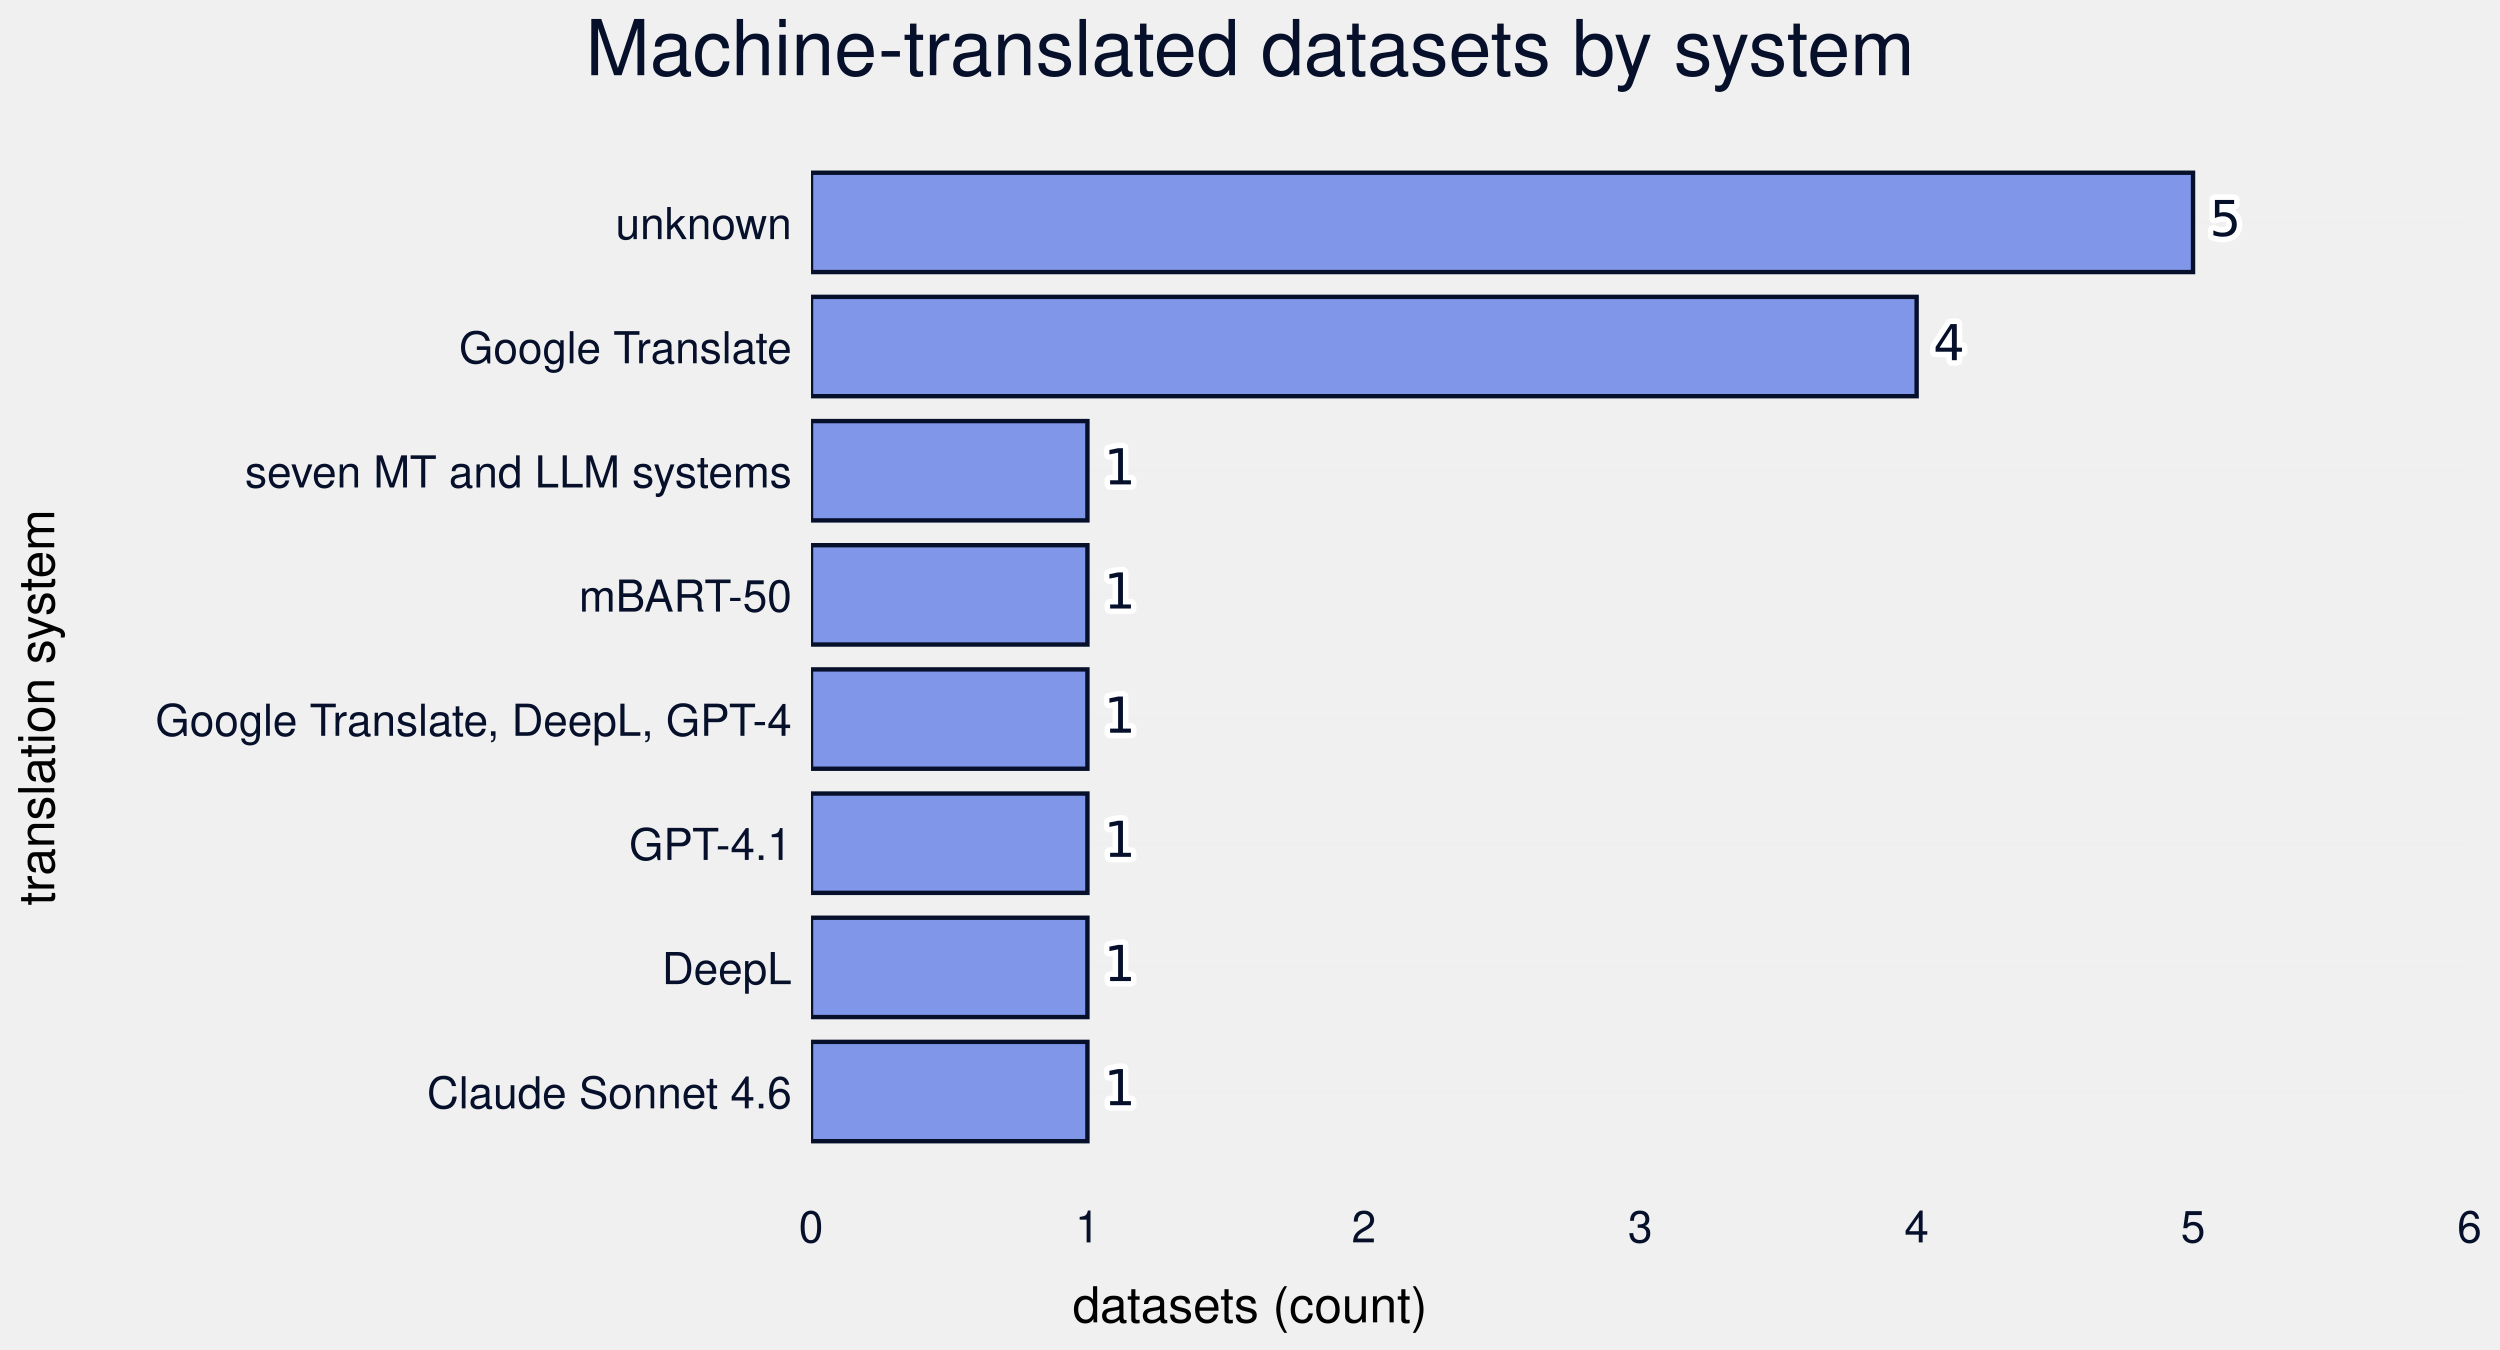
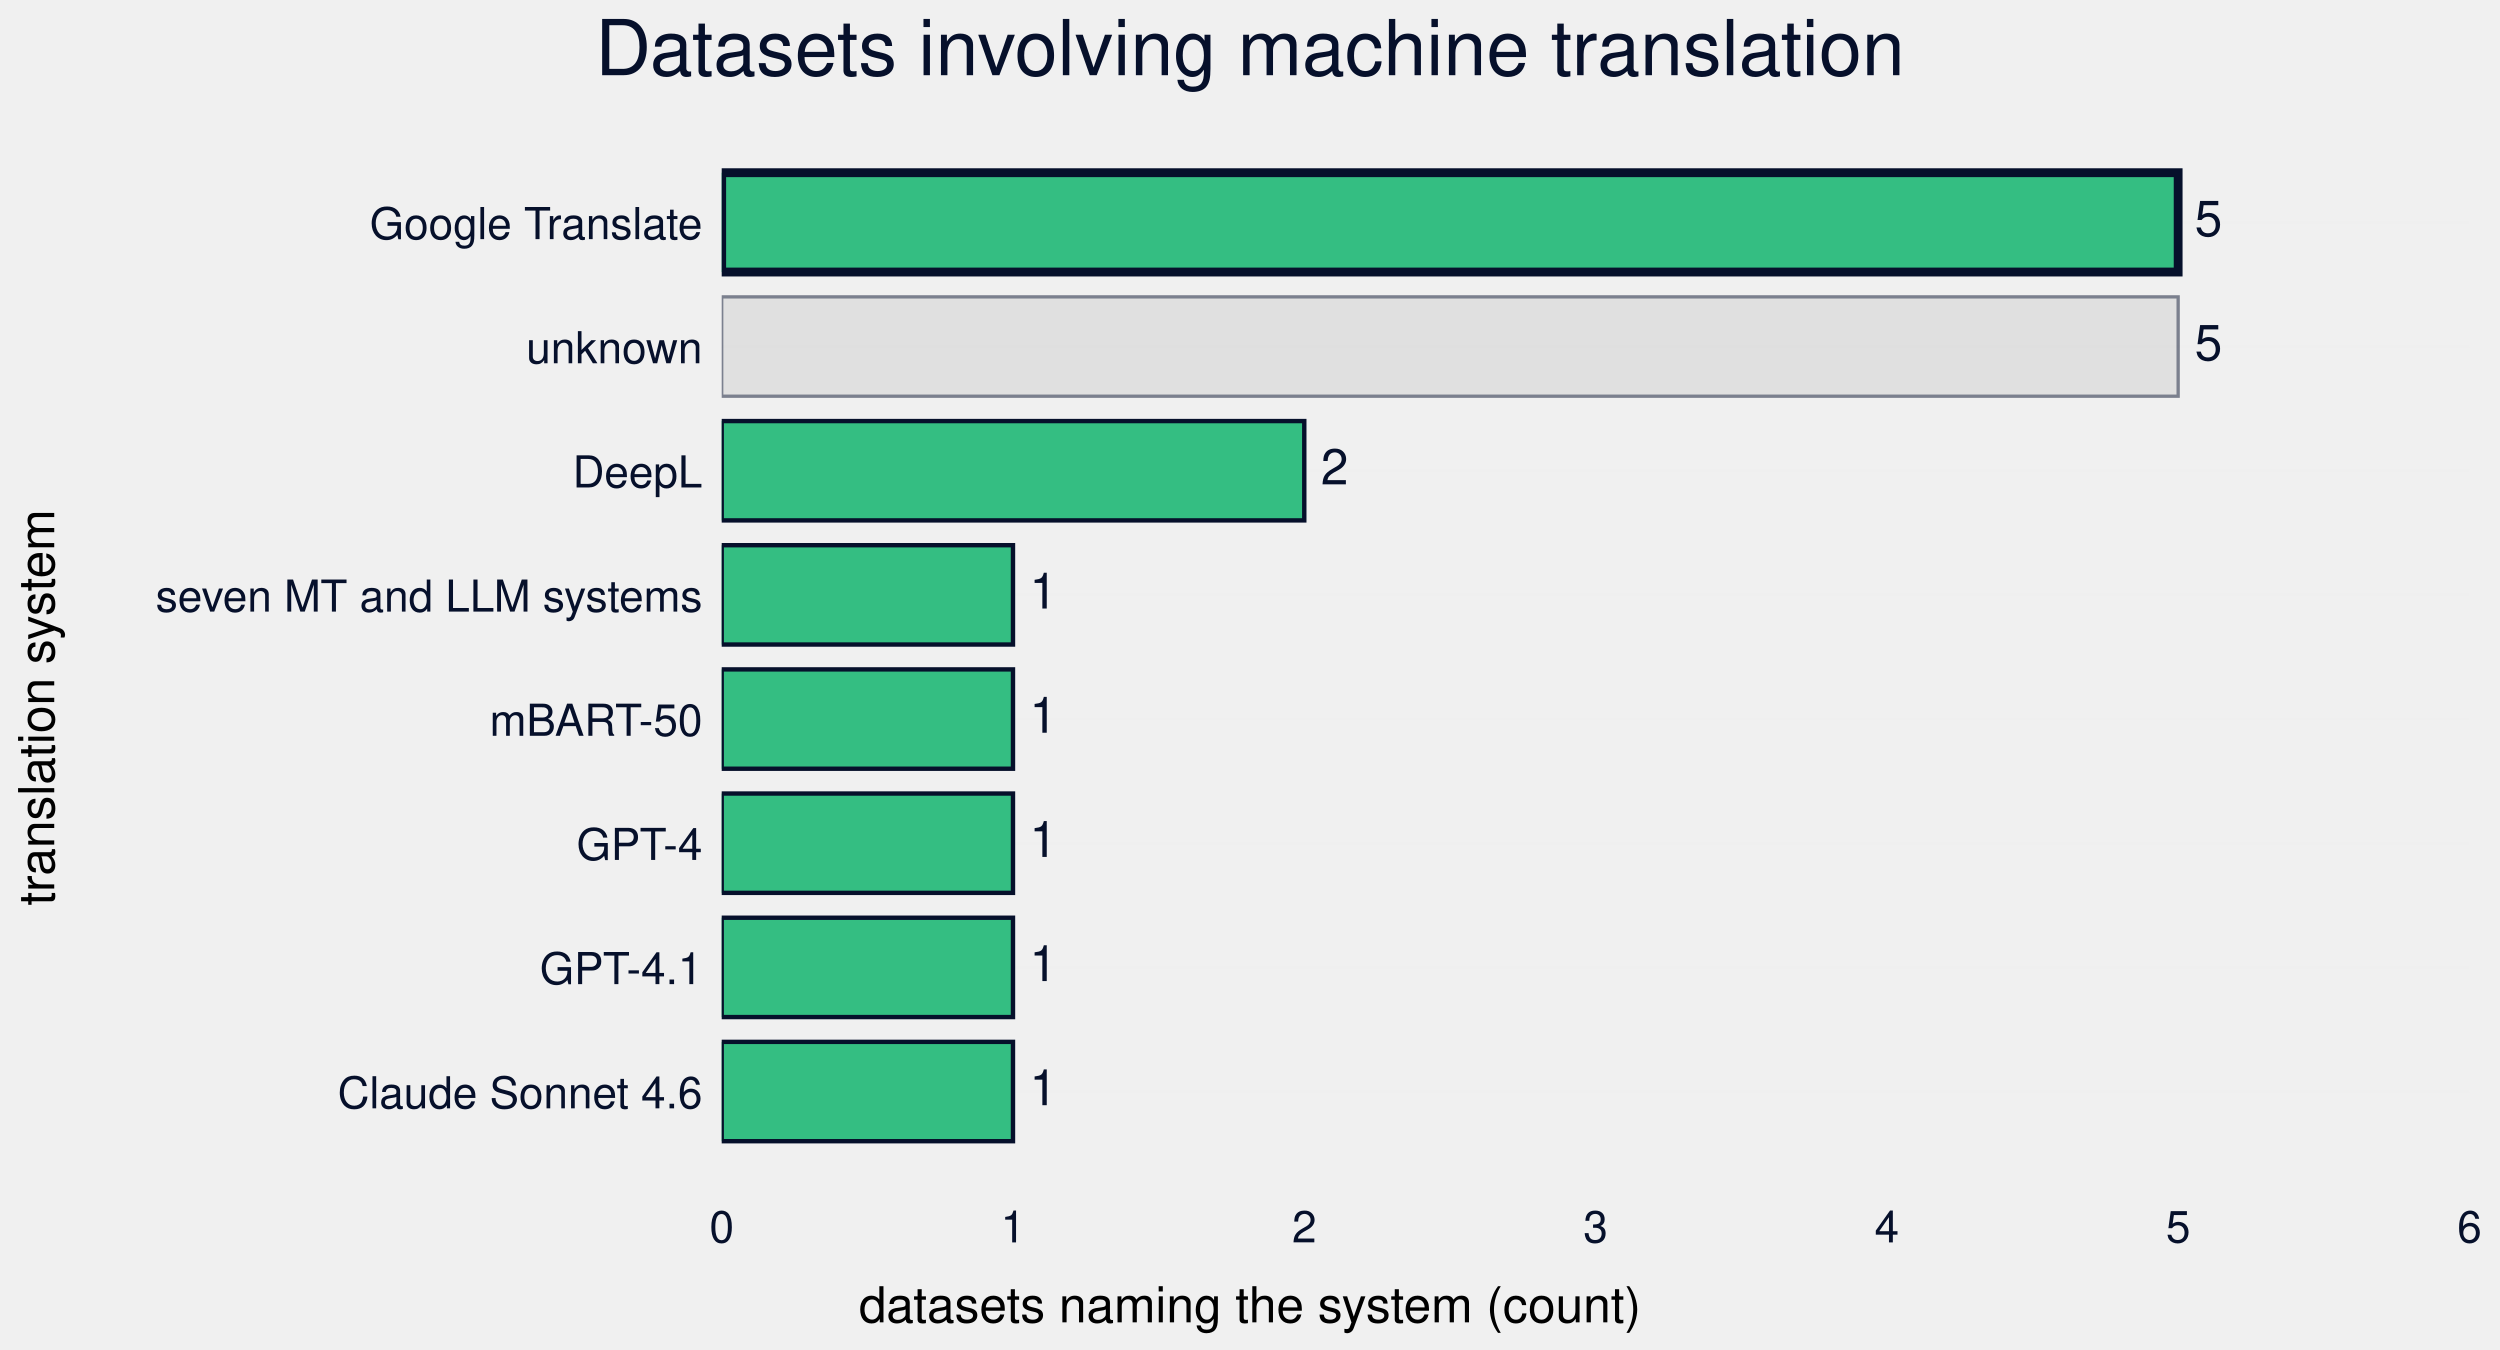
<svg xmlns="http://www.w3.org/2000/svg" width="453.6pt" height="244.8pt" viewBox="0 0 453.6 244.8" version="1.1">
  <defs>
    <style type="text/css">*{stroke-linejoin: round; stroke-linecap: butt}</style>
  </defs>
  <g id="figure_1">
    <g id="patch_1">
      <path d="M 0 244.8  L 453.6 244.8  L 453.6 0  L 0 0  L 0 244.8  z " style="fill: none" />
    </g>
    <g id="axes_1">
      <g id="patch_2">
-         <path d="M 147.151 215.846  L 448.055 215.846  L 448.055 22.55  L 147.151 22.55  L 147.151 215.846  z " style="fill: none" />
+         <path d="M 130.945 215.846  L 448.055 215.846  L 448.055 22.55  L 130.945 22.55  L 130.945 215.846  z " style="fill: none" />
      </g>
      <g id="matplotlib.axis_1">
        <g id="xtick_1">
          <g id="line2d_1" />
          <g id="text_1">
-             <text style="font-size: 8px; font-family: 'Instrument Sans', 'Helvetica', 'Arial', sans-serif; text-anchor: middle; fill: #06102b" x="147.151" y="225.425" transform="rotate(-0 147.151 225.4252)">0</text>
+             <text style="font-size: 8px; font-family: 'Instrument Sans', 'Helvetica', 'Arial', sans-serif; text-anchor: middle; fill: #06102b" x="130.945" y="225.425" transform="rotate(-0 130.9448 225.4252)">0</text>
          </g>
        </g>
        <g id="xtick_2">
          <g id="line2d_2" />
          <g id="text_2">
-             <text style="font-size: 8px; font-family: 'Instrument Sans', 'Helvetica', 'Arial', sans-serif; text-anchor: middle; fill: #06102b" x="197.302" y="225.425" transform="rotate(-0 197.3017 225.4252)">1</text>
+             <text style="font-size: 8px; font-family: 'Instrument Sans', 'Helvetica', 'Arial', sans-serif; text-anchor: middle; fill: #06102b" x="183.796" y="225.425" transform="rotate(-0 183.7964 225.4252)">1</text>
          </g>
        </g>
        <g id="xtick_3">
          <g id="line2d_3" />
          <g id="text_3">
-             <text style="font-size: 8px; font-family: 'Instrument Sans', 'Helvetica', 'Arial', sans-serif; text-anchor: middle; fill: #06102b" x="247.452" y="225.425" transform="rotate(-0 247.4523 225.4252)">2</text>
+             <text style="font-size: 8px; font-family: 'Instrument Sans', 'Helvetica', 'Arial', sans-serif; text-anchor: middle; fill: #06102b" x="236.648" y="225.425" transform="rotate(-0 236.6481 225.4252)">2</text>
          </g>
        </g>
        <g id="xtick_4">
          <g id="line2d_4" />
          <g id="text_4">
-             <text style="font-size: 8px; font-family: 'Instrument Sans', 'Helvetica', 'Arial', sans-serif; text-anchor: middle; fill: #06102b" x="297.603" y="225.425" transform="rotate(-0 297.6029 225.4252)">3</text>
+             <text style="font-size: 8px; font-family: 'Instrument Sans', 'Helvetica', 'Arial', sans-serif; text-anchor: middle; fill: #06102b" x="289.5" y="225.425" transform="rotate(-0 289.4998 225.4252)">3</text>
          </g>
        </g>
        <g id="xtick_5">
          <g id="line2d_5" />
          <g id="text_5">
-             <text style="font-size: 8px; font-family: 'Instrument Sans', 'Helvetica', 'Arial', sans-serif; text-anchor: middle; fill: #06102b" x="347.754" y="225.425" transform="rotate(-0 347.7535 225.4252)">4</text>
+             <text style="font-size: 8px; font-family: 'Instrument Sans', 'Helvetica', 'Arial', sans-serif; text-anchor: middle; fill: #06102b" x="342.351" y="225.425" transform="rotate(-0 342.3514 225.4252)">4</text>
          </g>
        </g>
        <g id="xtick_6">
          <g id="line2d_6" />
          <g id="text_6">
-             <text style="font-size: 8px; font-family: 'Instrument Sans', 'Helvetica', 'Arial', sans-serif; text-anchor: middle; fill: #06102b" x="397.904" y="225.425" transform="rotate(-0 397.9041 225.4252)">5</text>
+             <text style="font-size: 8px; font-family: 'Instrument Sans', 'Helvetica', 'Arial', sans-serif; text-anchor: middle; fill: #06102b" x="395.203" y="225.425" transform="rotate(-0 395.2031 225.4252)">5</text>
          </g>
        </g>
        <g id="xtick_7">
          <g id="line2d_7" />
          <g id="text_7">
            <text style="font-size: 8px; font-family: 'Instrument Sans', 'Helvetica', 'Arial', sans-serif; text-anchor: middle; fill: #06102b" x="448.055" y="225.425" transform="rotate(-0 448.0548 225.4252)">6</text>
          </g>
        </g>
      </g>
      <g id="matplotlib.axis_2">
        <g id="ytick_1">
          <g id="line2d_8">
-             <path d="M 147.151 198.049  L 448.055 198.049  " clip-path="url(#pe5aa9cad16)" style="fill: none; stroke: #efefef; stroke-width: 0.5; stroke-linecap: square" />
+             <path d="M 130.945 198.049  L 448.055 198.049  " clip-path="url(#p4007d2b779)" style="fill: none; stroke: #efefef; stroke-width: 0.5; stroke-linecap: square" />
          </g>
          <g id="line2d_9" />
          <g id="text_8">
-             <text style="font-size: 8px; font-family: 'Instrument Sans', 'Helvetica', 'Arial', sans-serif; text-anchor: end; fill: #06102b" x="143.651" y="201.088" transform="rotate(-0 143.651 201.0882)">Claude Sonnet 4.6</text>
+             <text style="font-size: 8px; font-family: 'Instrument Sans', 'Helvetica', 'Arial', sans-serif; text-anchor: end; fill: #06102b" x="127.445" y="201.088" transform="rotate(-0 127.4448 201.0882)">Claude Sonnet 4.6</text>
          </g>
        </g>
        <g id="ytick_2">
          <g id="line2d_10">
-             <path d="M 147.151 175.52  L 448.055 175.52  " clip-path="url(#pe5aa9cad16)" style="fill: none; stroke: #efefef; stroke-width: 0.5; stroke-linecap: square" />
+             <path d="M 130.945 175.52  L 448.055 175.52  " clip-path="url(#p4007d2b779)" style="fill: none; stroke: #efefef; stroke-width: 0.5; stroke-linecap: square" />
          </g>
          <g id="line2d_11" />
          <g id="text_9">
-             <text style="font-size: 8px; font-family: 'Instrument Sans', 'Helvetica', 'Arial', sans-serif; text-anchor: end; fill: #06102b" x="143.651" y="178.559" transform="rotate(-0 143.651 178.5594)">DeepL</text>
+             <text style="font-size: 8px; font-family: 'Instrument Sans', 'Helvetica', 'Arial', sans-serif; text-anchor: end; fill: #06102b" x="127.445" y="178.559" transform="rotate(-0 127.4448 178.5594)">GPT-4.1</text>
          </g>
        </g>
        <g id="ytick_3">
          <g id="line2d_12">
-             <path d="M 147.151 152.991  L 448.055 152.991  " clip-path="url(#pe5aa9cad16)" style="fill: none; stroke: #efefef; stroke-width: 0.5; stroke-linecap: square" />
+             <path d="M 130.945 152.991  L 448.055 152.991  " clip-path="url(#p4007d2b779)" style="fill: none; stroke: #efefef; stroke-width: 0.5; stroke-linecap: square" />
          </g>
          <g id="line2d_13" />
          <g id="text_10">
-             <text style="font-size: 8px; font-family: 'Instrument Sans', 'Helvetica', 'Arial', sans-serif; text-anchor: end; fill: #06102b" x="143.651" y="156.031" transform="rotate(-0 143.651 156.0307)">GPT-4.1</text>
+             <text style="font-size: 8px; font-family: 'Instrument Sans', 'Helvetica', 'Arial', sans-serif; text-anchor: end; fill: #06102b" x="127.445" y="156.031" transform="rotate(-0 127.4448 156.0307)">GPT-4</text>
          </g>
        </g>
        <g id="ytick_4">
          <g id="line2d_14">
-             <path d="M 147.151 130.463  L 448.055 130.463  " clip-path="url(#pe5aa9cad16)" style="fill: none; stroke: #efefef; stroke-width: 0.5; stroke-linecap: square" />
+             <path d="M 130.945 130.463  L 448.055 130.463  " clip-path="url(#p4007d2b779)" style="fill: none; stroke: #efefef; stroke-width: 0.5; stroke-linecap: square" />
          </g>
          <g id="line2d_15" />
          <g id="text_11">
-             <text style="font-size: 8px; font-family: 'Instrument Sans', 'Helvetica', 'Arial', sans-serif; text-anchor: end; fill: #06102b" x="143.651" y="133.502" transform="rotate(-0 143.651 133.502)">Google Translate, DeepL, GPT-4</text>
+             <text style="font-size: 8px; font-family: 'Instrument Sans', 'Helvetica', 'Arial', sans-serif; text-anchor: end; fill: #06102b" x="127.445" y="133.502" transform="rotate(-0 127.4448 133.502)">mBART-50</text>
          </g>
        </g>
        <g id="ytick_5">
          <g id="line2d_16">
-             <path d="M 147.151 107.934  L 448.055 107.934  " clip-path="url(#pe5aa9cad16)" style="fill: none; stroke: #efefef; stroke-width: 0.5; stroke-linecap: square" />
+             <path d="M 130.945 107.934  L 448.055 107.934  " clip-path="url(#p4007d2b779)" style="fill: none; stroke: #efefef; stroke-width: 0.5; stroke-linecap: square" />
          </g>
          <g id="line2d_17" />
          <g id="text_12">
-             <text style="font-size: 8px; font-family: 'Instrument Sans', 'Helvetica', 'Arial', sans-serif; text-anchor: end; fill: #06102b" x="143.651" y="110.973" transform="rotate(-0 143.651 110.9733)">mBART-50</text>
+             <text style="font-size: 8px; font-family: 'Instrument Sans', 'Helvetica', 'Arial', sans-serif; text-anchor: end; fill: #06102b" x="127.445" y="110.973" transform="rotate(-0 127.4448 110.9733)">seven MT and LLM systems</text>
          </g>
        </g>
        <g id="ytick_6">
          <g id="line2d_18">
-             <path d="M 147.151 85.405  L 448.055 85.405  " clip-path="url(#pe5aa9cad16)" style="fill: none; stroke: #efefef; stroke-width: 0.5; stroke-linecap: square" />
+             <path d="M 130.945 85.405  L 448.055 85.405  " clip-path="url(#p4007d2b779)" style="fill: none; stroke: #efefef; stroke-width: 0.5; stroke-linecap: square" />
          </g>
          <g id="line2d_19" />
          <g id="text_13">
-             <text style="font-size: 8px; font-family: 'Instrument Sans', 'Helvetica', 'Arial', sans-serif; text-anchor: end; fill: #06102b" x="143.651" y="88.445" transform="rotate(-0 143.651 88.44458)">seven MT and LLM systems</text>
+             <text style="font-size: 8px; font-family: 'Instrument Sans', 'Helvetica', 'Arial', sans-serif; text-anchor: end; fill: #06102b" x="127.445" y="88.445" transform="rotate(-0 127.4448 88.44458)">DeepL</text>
          </g>
        </g>
        <g id="ytick_7">
          <g id="line2d_20">
-             <path d="M 147.151 62.876  L 448.055 62.876  " clip-path="url(#pe5aa9cad16)" style="fill: none; stroke: #efefef; stroke-width: 0.5; stroke-linecap: square" />
+             <path d="M 130.945 62.876  L 448.055 62.876  " clip-path="url(#p4007d2b779)" style="fill: none; stroke: #efefef; stroke-width: 0.5; stroke-linecap: square" />
          </g>
          <g id="line2d_21" />
          <g id="text_14">
-             <text style="font-size: 8px; font-family: 'Instrument Sans', 'Helvetica', 'Arial', sans-serif; text-anchor: end; fill: #06102b" x="143.651" y="65.916" transform="rotate(-0 143.651 65.91587)">Google Translate</text>
+             <text style="font-size: 8px; font-family: 'Instrument Sans', 'Helvetica', 'Arial', sans-serif; text-anchor: end; fill: #06102b" x="127.445" y="65.916" transform="rotate(-0 127.4448 65.91587)">unknown</text>
          </g>
        </g>
        <g id="ytick_8">
          <g id="line2d_22">
-             <path d="M 147.151 40.348  L 448.055 40.348  " clip-path="url(#pe5aa9cad16)" style="fill: none; stroke: #efefef; stroke-width: 0.5; stroke-linecap: square" />
+             <path d="M 130.945 40.348  L 448.055 40.348  " clip-path="url(#p4007d2b779)" style="fill: none; stroke: #efefef; stroke-width: 0.5; stroke-linecap: square" />
          </g>
          <g id="line2d_23" />
          <g id="text_15">
-             <text style="font-size: 8px; font-family: 'Instrument Sans', 'Helvetica', 'Arial', sans-serif; text-anchor: end; fill: #06102b" x="143.651" y="43.387" transform="rotate(-0 143.651 43.38715)">unknown</text>
+             <text style="font-size: 8px; font-family: 'Instrument Sans', 'Helvetica', 'Arial', sans-serif; text-anchor: end; fill: #06102b" x="127.445" y="43.387" transform="rotate(-0 127.4448 43.38715)">Google Translate</text>
          </g>
        </g>
      </g>
      <g id="patch_3">
-         <path d="M 147.151 207.06  L 197.302 207.06  L 197.302 189.037  L 147.151 189.037  z " clip-path="url(#pe5aa9cad16)" style="fill: #8096e8; stroke: #06102b; stroke-width: 0.8; stroke-linejoin: miter" />
+         <path d="M 130.945 71.888  L 395.203 71.888  L 395.203 53.865  L 130.945 53.865  z " clip-path="url(#p4007d2b779)" style="fill: #cfcfcf; opacity: 0.5; stroke: #06102b; stroke-width: 0.6; stroke-linejoin: miter" />
      </g>
      <g id="patch_4">
-         <path d="M 147.151 184.532  L 197.302 184.532  L 197.302 166.509  L 147.151 166.509  z " clip-path="url(#pe5aa9cad16)" style="fill: #8096e8; stroke: #06102b; stroke-width: 0.8; stroke-linejoin: miter" />
+         <path d="M 130.945 207.06  L 183.796 207.06  L 183.796 189.037  L 130.945 189.037  z " clip-path="url(#p4007d2b779)" style="fill: #34be82; stroke: #06102b; stroke-width: 0.8; stroke-linejoin: miter" />
      </g>
      <g id="patch_5">
-         <path d="M 147.151 162.003  L 197.302 162.003  L 197.302 143.98  L 147.151 143.98  z " clip-path="url(#pe5aa9cad16)" style="fill: #8096e8; stroke: #06102b; stroke-width: 0.8; stroke-linejoin: miter" />
+         <path d="M 130.945 184.532  L 183.796 184.532  L 183.796 166.509  L 130.945 166.509  z " clip-path="url(#p4007d2b779)" style="fill: #34be82; stroke: #06102b; stroke-width: 0.8; stroke-linejoin: miter" />
      </g>
      <g id="patch_6">
-         <path d="M 147.151 139.474  L 197.302 139.474  L 197.302 121.451  L 147.151 121.451  z " clip-path="url(#pe5aa9cad16)" style="fill: #8096e8; stroke: #06102b; stroke-width: 0.8; stroke-linejoin: miter" />
+         <path d="M 130.945 162.003  L 183.796 162.003  L 183.796 143.98  L 130.945 143.98  z " clip-path="url(#p4007d2b779)" style="fill: #34be82; stroke: #06102b; stroke-width: 0.8; stroke-linejoin: miter" />
      </g>
      <g id="patch_7">
-         <path d="M 147.151 116.945  L 197.302 116.945  L 197.302 98.922  L 147.151 98.922  z " clip-path="url(#pe5aa9cad16)" style="fill: #8096e8; stroke: #06102b; stroke-width: 0.8; stroke-linejoin: miter" />
+         <path d="M 130.945 139.474  L 183.796 139.474  L 183.796 121.451  L 130.945 121.451  z " clip-path="url(#p4007d2b779)" style="fill: #34be82; stroke: #06102b; stroke-width: 0.8; stroke-linejoin: miter" />
      </g>
      <g id="patch_8">
-         <path d="M 147.151 94.417  L 197.302 94.417  L 197.302 76.394  L 147.151 76.394  z " clip-path="url(#pe5aa9cad16)" style="fill: #8096e8; stroke: #06102b; stroke-width: 0.8; stroke-linejoin: miter" />
+         <path d="M 130.945 116.945  L 183.796 116.945  L 183.796 98.922  L 130.945 98.922  z " clip-path="url(#p4007d2b779)" style="fill: #34be82; stroke: #06102b; stroke-width: 0.8; stroke-linejoin: miter" />
      </g>
      <g id="patch_9">
-         <path d="M 147.151 71.888  L 347.754 71.888  L 347.754 53.865  L 147.151 53.865  z " clip-path="url(#pe5aa9cad16)" style="fill: #8096e8; stroke: #06102b; stroke-width: 0.8; stroke-linejoin: miter" />
+         <path d="M 130.945 94.417  L 236.648 94.417  L 236.648 76.394  L 130.945 76.394  z " clip-path="url(#p4007d2b779)" style="fill: #34be82; stroke: #06102b; stroke-width: 0.8; stroke-linejoin: miter" />
      </g>
      <g id="patch_10">
-         <path d="M 147.151 49.359  L 397.904 49.359  L 397.904 31.336  L 147.151 31.336  z " clip-path="url(#pe5aa9cad16)" style="fill: #8096e8; stroke: #06102b; stroke-width: 0.8; stroke-linejoin: miter" />
+         <path d="M 130.945 49.359  L 395.203 49.359  L 395.203 31.336  L 130.945 31.336  z " clip-path="url(#p4007d2b779)" style="fill: #34be82; stroke: #06102b; stroke-width: 1.6; stroke-linejoin: miter" />
      </g>
      <g id="text_16">
-         <path d="M 201.418 199.786  L 202.868 199.786  L 202.868 194.779  L 201.29 195.096  L 201.29 194.287  L 202.86 193.971  L 203.747 193.971  L 203.747 199.786  L 205.197 199.786  L 205.197 200.532  L 201.418 200.532  L 201.418 199.786  z " style="fill: #06102b; stroke: #ffffff; stroke-width: 2" />
-         <path d="M 201.418 199.786  L 202.868 199.786  L 202.868 194.779  L 201.29 195.096  L 201.29 194.287  L 202.86 193.971  L 203.747 193.971  L 203.747 199.786  L 205.197 199.786  L 205.197 200.532  L 201.418 200.532  L 201.418 199.786  z " style="fill: #06102b" />
+         <text style="font-size: 9px; font-family: 'Instrument Sans', 'Helvetica', 'Arial', sans-serif; text-anchor: start; fill: #06102b" x="186.796" y="200.532" transform="rotate(-0 186.7964 200.5322)">1</text>
      </g>
      <g id="text_17">
-         <path d="M 201.418 177.257  L 202.868 177.257  L 202.868 172.251  L 201.29 172.567  L 201.29 171.758  L 202.86 171.442  L 203.747 171.442  L 203.747 177.257  L 205.197 177.257  L 205.197 178.004  L 201.418 178.004  L 201.418 177.257  z " style="fill: #06102b; stroke: #ffffff; stroke-width: 2" />
-         <path d="M 201.418 177.257  L 202.868 177.257  L 202.868 172.251  L 201.29 172.567  L 201.29 171.758  L 202.86 171.442  L 203.747 171.442  L 203.747 177.257  L 205.197 177.257  L 205.197 178.004  L 201.418 178.004  L 201.418 177.257  z " style="fill: #06102b" />
+         <text style="font-size: 9px; font-family: 'Instrument Sans', 'Helvetica', 'Arial', sans-serif; text-anchor: start; fill: #06102b" x="186.796" y="178.004" transform="rotate(-0 186.7964 178.0035)">1</text>
      </g>
      <g id="text_18">
-         <path d="M 201.418 154.728  L 202.868 154.728  L 202.868 149.722  L 201.29 150.038  L 201.29 149.23  L 202.86 148.913  L 203.747 148.913  L 203.747 154.728  L 205.197 154.728  L 205.197 155.475  L 201.418 155.475  L 201.418 154.728  z " style="fill: #06102b; stroke: #ffffff; stroke-width: 2" />
-         <path d="M 201.418 154.728  L 202.868 154.728  L 202.868 149.722  L 201.29 150.038  L 201.29 149.23  L 202.86 148.913  L 203.747 148.913  L 203.747 154.728  L 205.197 154.728  L 205.197 155.475  L 201.418 155.475  L 201.418 154.728  z " style="fill: #06102b" />
+         <text style="font-size: 9px; font-family: 'Instrument Sans', 'Helvetica', 'Arial', sans-serif; text-anchor: start; fill: #06102b" x="186.796" y="155.475" transform="rotate(-0 186.7964 155.4748)">1</text>
      </g>
      <g id="text_19">
-         <path d="M 201.418 132.199  L 202.868 132.199  L 202.868 127.193  L 201.29 127.51  L 201.29 126.701  L 202.86 126.385  L 203.747 126.385  L 203.747 132.199  L 205.197 132.199  L 205.197 132.946  L 201.418 132.946  L 201.418 132.199  z " style="fill: #06102b; stroke: #ffffff; stroke-width: 2" />
-         <path d="M 201.418 132.199  L 202.868 132.199  L 202.868 127.193  L 201.29 127.51  L 201.29 126.701  L 202.86 126.385  L 203.747 126.385  L 203.747 132.199  L 205.197 132.199  L 205.197 132.946  L 201.418 132.946  L 201.418 132.199  z " style="fill: #06102b" />
+         <text style="font-size: 9px; font-family: 'Instrument Sans', 'Helvetica', 'Arial', sans-serif; text-anchor: start; fill: #06102b" x="186.796" y="132.946" transform="rotate(-0 186.7964 132.9461)">1</text>
      </g>
      <g id="text_20">
-         <path d="M 201.418 109.671  L 202.868 109.671  L 202.868 104.664  L 201.29 104.981  L 201.29 104.172  L 202.86 103.856  L 203.747 103.856  L 203.747 109.671  L 205.197 109.671  L 205.197 110.417  L 201.418 110.417  L 201.418 109.671  z " style="fill: #06102b; stroke: #ffffff; stroke-width: 2" />
-         <path d="M 201.418 109.671  L 202.868 109.671  L 202.868 104.664  L 201.29 104.981  L 201.29 104.172  L 202.86 103.856  L 203.747 103.856  L 203.747 109.671  L 205.197 109.671  L 205.197 110.417  L 201.418 110.417  L 201.418 109.671  z " style="fill: #06102b" />
+         <text style="font-size: 9px; font-family: 'Instrument Sans', 'Helvetica', 'Arial', sans-serif; text-anchor: start; fill: #06102b" x="186.796" y="110.417" transform="rotate(-0 186.7964 110.4174)">1</text>
      </g>
      <g id="text_21">
-         <path d="M 201.418 87.142  L 202.868 87.142  L 202.868 82.136  L 201.29 82.452  L 201.29 81.643  L 202.86 81.327  L 203.747 81.327  L 203.747 87.142  L 205.197 87.142  L 205.197 87.889  L 201.418 87.889  L 201.418 87.142  z " style="fill: #06102b; stroke: #ffffff; stroke-width: 2" />
-         <path d="M 201.418 87.142  L 202.868 87.142  L 202.868 82.136  L 201.29 82.452  L 201.29 81.643  L 202.86 81.327  L 203.747 81.327  L 203.747 87.142  L 205.197 87.142  L 205.197 87.889  L 201.418 87.889  L 201.418 87.142  z " style="fill: #06102b" />
+         <text style="font-size: 9px; font-family: 'Instrument Sans', 'Helvetica', 'Arial', sans-serif; text-anchor: start; fill: #06102b" x="239.648" y="87.889" transform="rotate(-0 239.6481 87.88865)">2</text>
      </g>
      <g id="text_22">
-         <path d="M 354.155 59.572  L 351.914 63.075  L 354.155 63.075  L 354.155 59.572  z M 353.922 58.798  L 355.038 58.798  L 355.038 63.075  L 355.975 63.075  L 355.975 63.813  L 355.038 63.813  L 355.038 65.36  L 354.155 65.36  L 354.155 63.813  L 351.194 63.813  L 351.194 62.957  L 353.922 58.798  z " style="fill: #06102b; stroke: #ffffff; stroke-width: 2" />
-         <path d="M 354.155 59.572  L 351.914 63.075  L 354.155 63.075  L 354.155 59.572  z M 353.922 58.798  L 355.038 58.798  L 355.038 63.075  L 355.975 63.075  L 355.975 63.813  L 355.038 63.813  L 355.038 65.36  L 354.155 65.36  L 354.155 63.813  L 351.194 63.813  L 351.194 62.957  L 353.922 58.798  z " style="fill: #06102b" />
+         <text style="font-size: 9px; font-family: 'Instrument Sans', 'Helvetica', 'Arial', sans-serif; text-anchor: start; fill: #06102b" x="398.203" y="42.831" transform="rotate(-0 398.2031 42.83122)">5</text>
      </g>
      <g id="text_23">
-         <path d="M 401.876 36.27  L 405.361 36.27  L 405.361 37.018  L 402.689 37.018  L 402.689 38.625  Q 402.881 38.559 403.074 38.527  Q 403.268 38.494 403.462 38.494  Q 404.56 38.494 405.202 39.096  Q 405.844 39.698 405.844 40.726  Q 405.844 41.785 405.185 42.373  Q 404.525 42.959 403.326 42.959  Q 402.912 42.959 402.483 42.889  Q 402.056 42.819 401.599 42.678  L 401.599 41.785  Q 401.994 42 402.416 42.106  Q 402.838 42.211 403.307 42.211  Q 404.068 42.211 404.511 41.812  Q 404.956 41.412 404.956 40.726  Q 404.956 40.041 404.511 39.642  Q 404.068 39.241 403.307 39.241  Q 402.952 39.241 402.597 39.32  Q 402.244 39.399 401.876 39.566  L 401.876 36.27  z " style="fill: #06102b; stroke: #ffffff; stroke-width: 2" />
-         <path d="M 401.876 36.27  L 405.361 36.27  L 405.361 37.018  L 402.689 37.018  L 402.689 38.625  Q 402.881 38.559 403.074 38.527  Q 403.268 38.494 403.462 38.494  Q 404.56 38.494 405.202 39.096  Q 405.844 39.698 405.844 40.726  Q 405.844 41.785 405.185 42.373  Q 404.525 42.959 403.326 42.959  Q 402.912 42.959 402.483 42.889  Q 402.056 42.819 401.599 42.678  L 401.599 41.785  Q 401.994 42 402.416 42.106  Q 402.838 42.211 403.307 42.211  Q 404.068 42.211 404.511 41.812  Q 404.956 41.412 404.956 40.726  Q 404.956 40.041 404.511 39.642  Q 404.068 39.241 403.307 39.241  Q 402.952 39.241 402.597 39.32  Q 402.244 39.399 401.876 39.566  L 401.876 36.27  z " style="fill: #06102b" />
+         <text style="font-size: 9px; font-family: 'Instrument Sans', 'Helvetica', 'Arial', sans-serif; text-anchor: start; fill: #06102b" x="398.203" y="65.36" transform="rotate(-0 398.2031 65.35993)">5</text>
      </g>
    </g>
    <g id="text_24">
-       <text style="font-size: 14px; font-family: 'Instrument Sans', 'Helvetica', 'Arial', sans-serif; text-anchor: middle; fill: #06102b" x="226.8" y="13.638" transform="rotate(-0 226.8 13.63805)">Machine-translated datasets by system</text>
+       <text style="font-size: 14px; font-family: 'Instrument Sans', 'Helvetica', 'Arial', sans-serif; text-anchor: middle; fill: #06102b" x="226.8" y="13.638" transform="rotate(-0 226.8 13.63805)">Datasets involving machine translation</text>
    </g>
    <g id="text_25">
-       <text style="font-size: 9px; font-family: 'Instrument Sans', 'Helvetica', 'Arial', sans-serif; text-anchor: middle" x="226.8" y="239.928" transform="rotate(-0 226.8 239.928)">datasets (count)</text>
+       <text style="font-size: 9px; font-family: 'Instrument Sans', 'Helvetica', 'Arial', sans-serif; text-anchor: middle" x="226.8" y="239.928" transform="rotate(-0 226.8 239.928)">datasets naming the system (count)</text>
    </g>
    <g id="text_26">
      <text style="font-size: 9px; font-family: 'Instrument Sans', 'Helvetica', 'Arial', sans-serif" transform="translate(9.838834 164.2936) rotate(-90)">translation system</text>
    </g>
  </g>
  <defs>
-     <clipPath id="pe5aa9cad16">
-       <rect x="147.151" y="22.55" width="300.904" height="193.296" />
+     <clipPath id="p4007d2b779">
+       <rect x="130.945" y="22.55" width="317.11" height="193.296" />
    </clipPath>
  </defs>
</svg>
